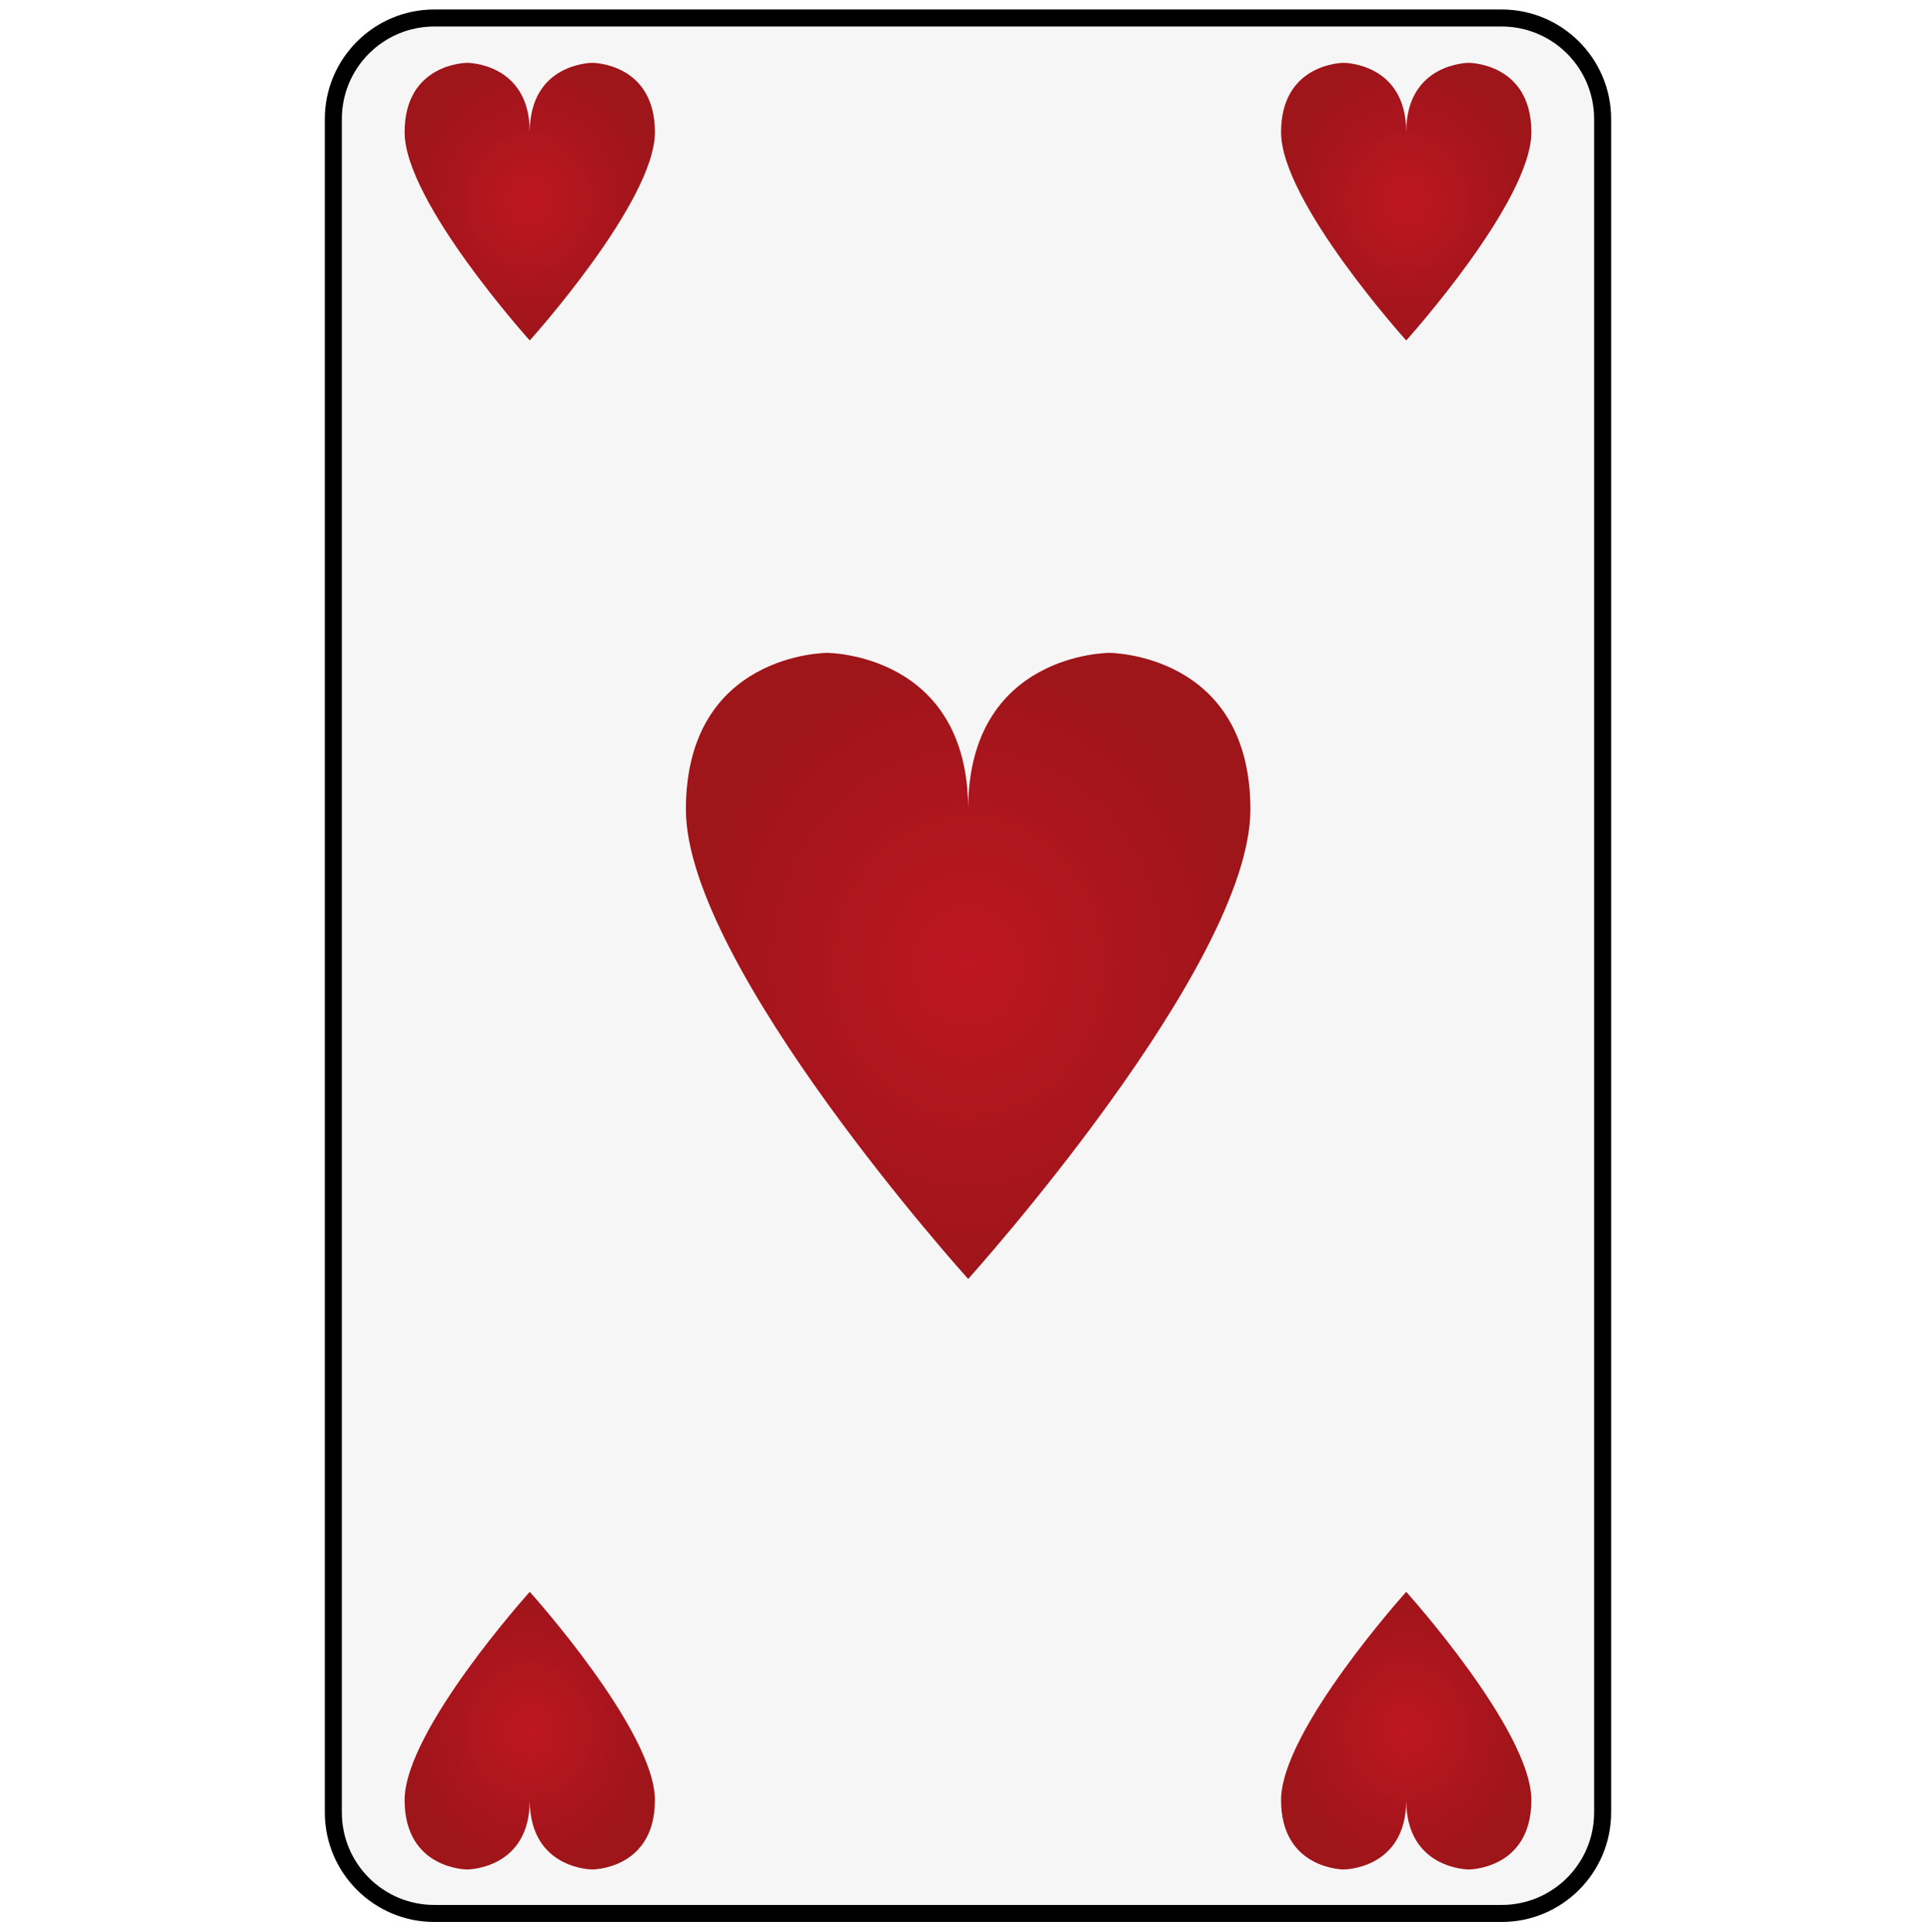
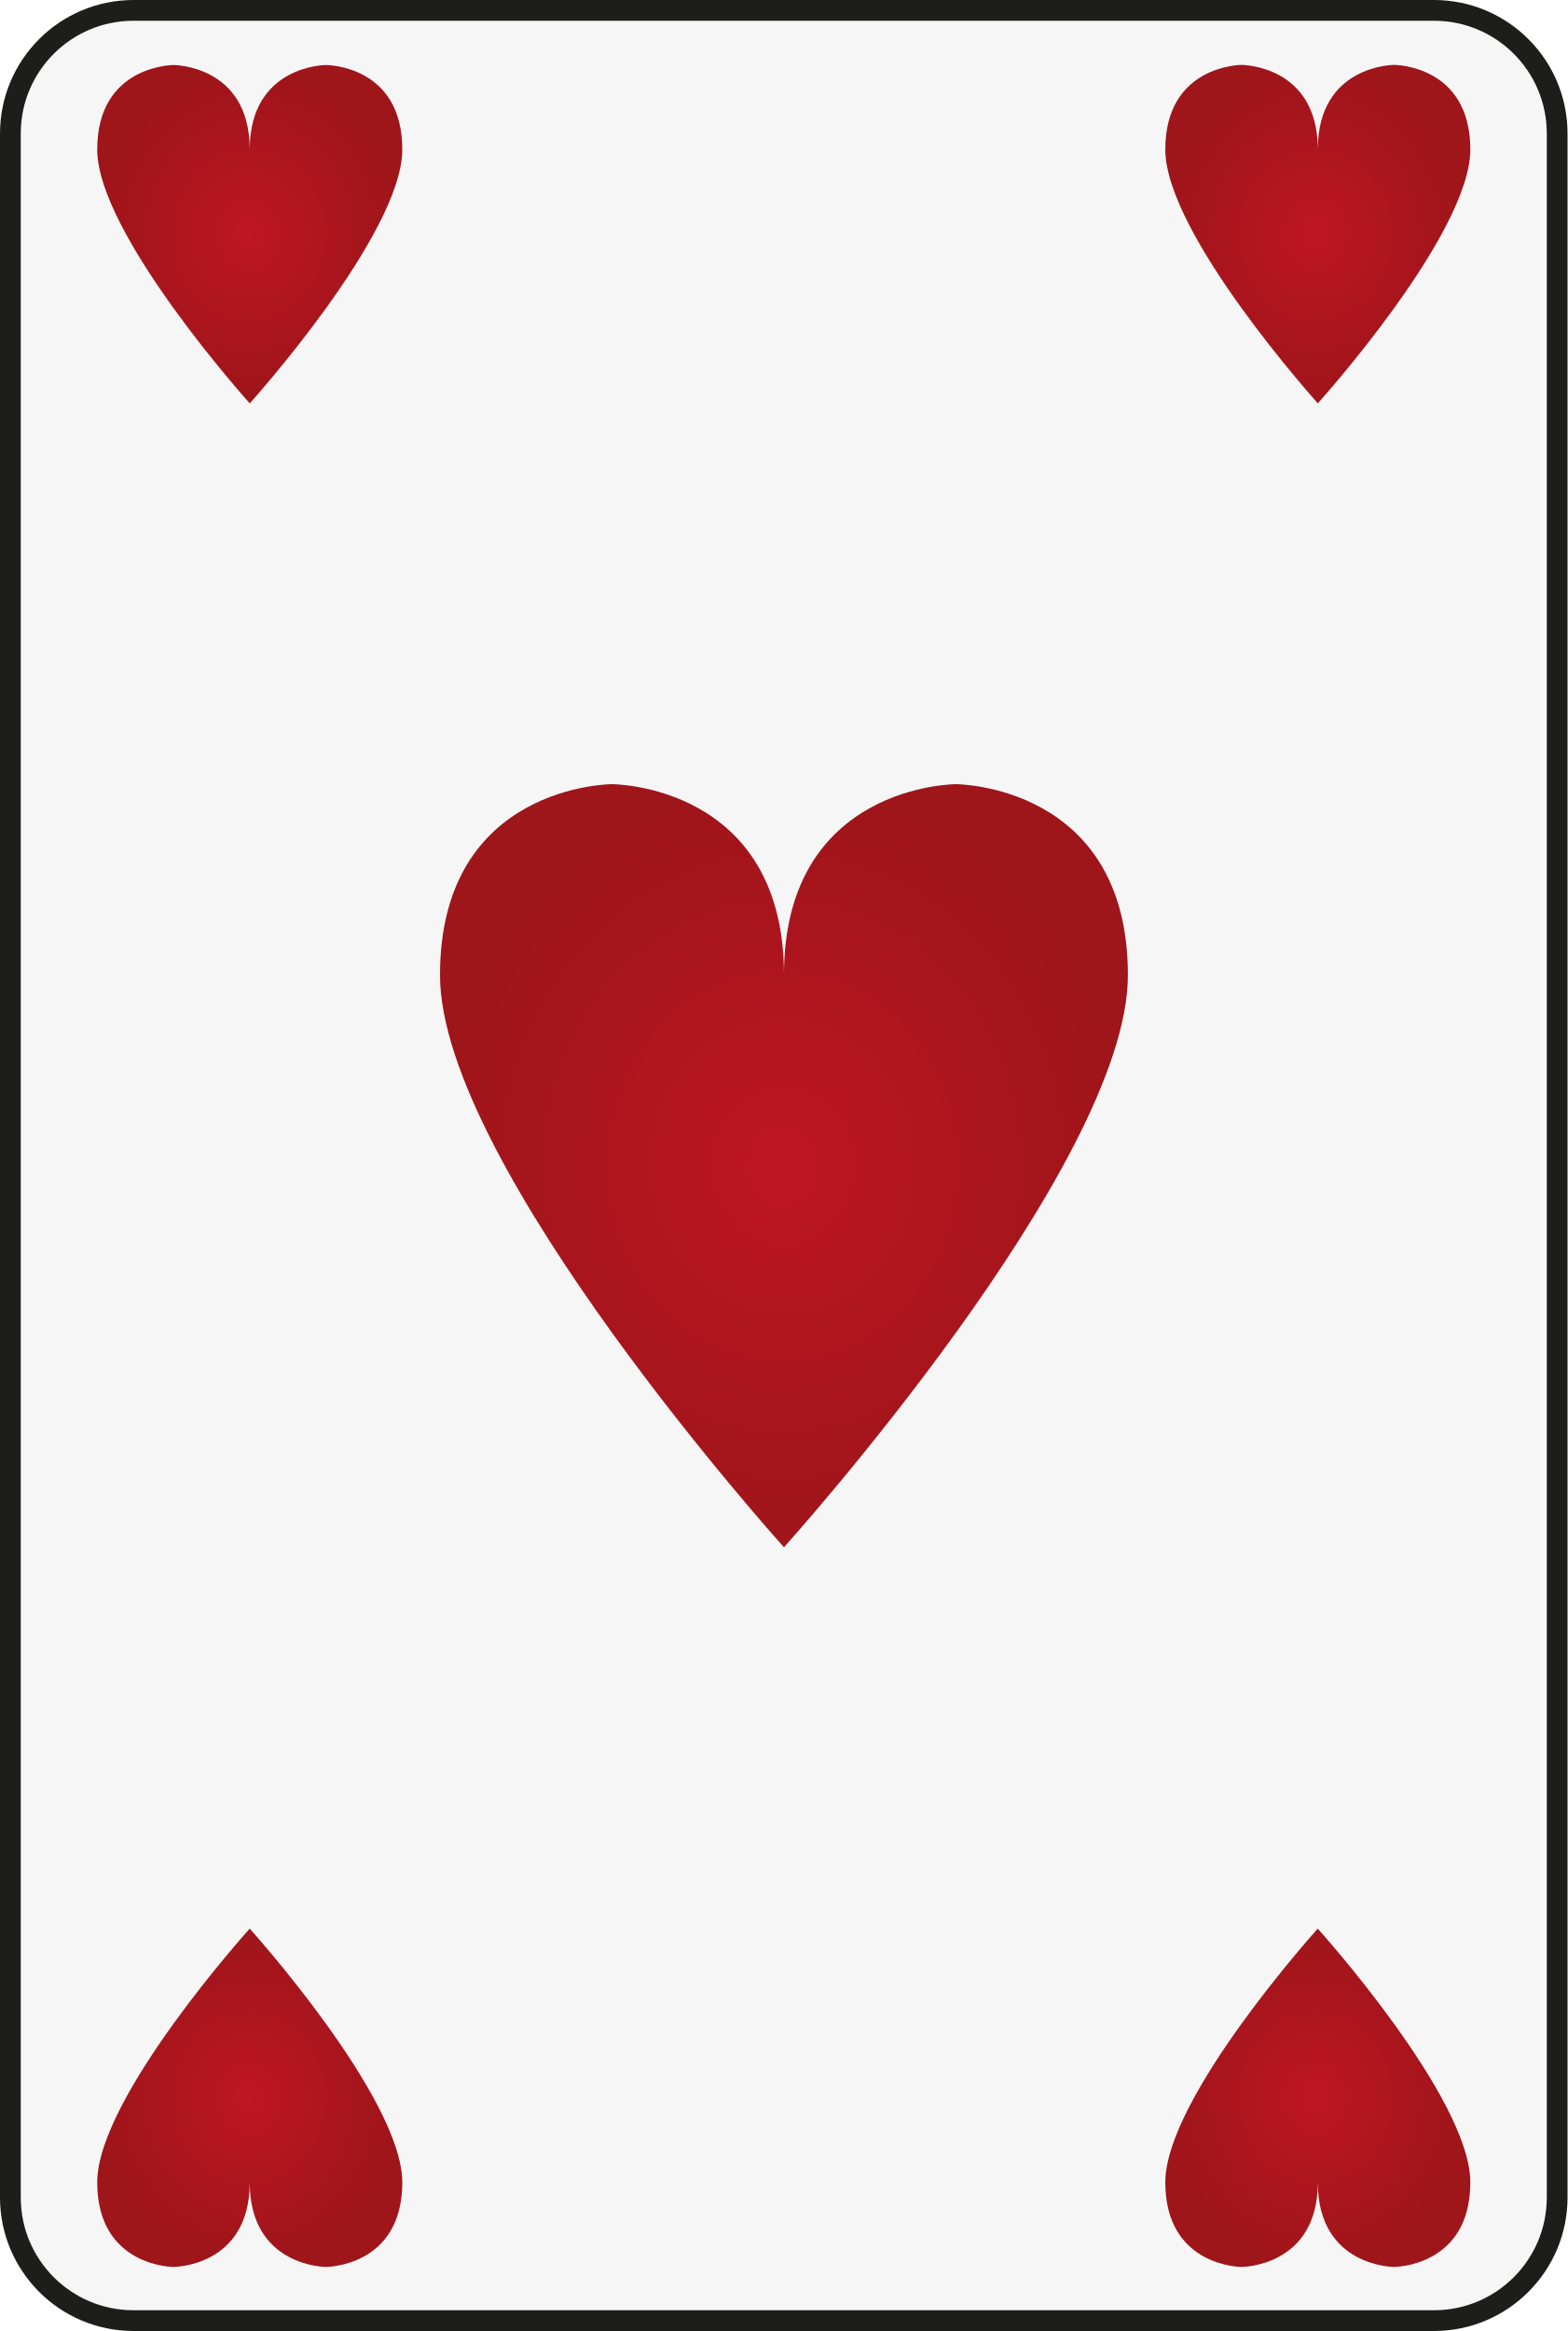
- <svg xmlns="http://www.w3.org/2000/svg" viewBox="0 0 566.93 566.93">
-   <path d="M127.507 561.716c-16.351 0-29.654-13.303-29.654-29.653V34.938c0-16.352 13.303-29.654 29.654-29.654H440.82c16.35 0 29.654 13.302 29.654 29.654v497.125c0 16.35-13.303 29.653-29.654 29.653H127.507z" fill="#f6f6f6" />
-   <path d="M440.821 7.784c14.997 0 27.154 12.157 27.154 27.153v497.126c0 14.996-12.157 27.153-27.154 27.153H127.507c-14.997 0-27.154-12.157-27.154-27.153V34.937c0-14.996 12.157-27.153 27.154-27.153H440.82m0-5H127.507c-17.73 0-32.154 14.424-32.154 32.153v497.126c0 17.73 14.424 32.153 32.154 32.153H440.82c17.73 0 32.154-14.424 32.154-32.153V34.937c0-17.73-14.424-32.153-32.154-32.153z" />
-   <radialGradient id="a" cx="-211.725" cy="365.262" r="141.732" gradientUnits="userSpaceOnUse">
-     <stop offset="0" stop-color="#be1622" />
-     <stop offset="1" stop-color="#9e151a" />
-   </radialGradient>
-   <path fill="url(#a)" d="M-211.725 506.994l141.732-141.732-141.732-141.732-141.732 141.732z" />
-   <radialGradient id="b" cx="31.939" cy="745.791" r="141.741" gradientUnits="userSpaceOnUse">
-     <stop offset="0" stop-color="#3c3c3b" />
-     <stop offset="1" />
-   </radialGradient>
-   <path d="M102.823 816.657c70.83 0 70.866-70.866 70.866-70.866s.036-42.816-70.866-70.866S31.92 604.06 31.92 604.06s.036 42.816-70.866 70.866-70.866 70.866-70.866 70.866.036 70.866 70.866 70.866c69.581 0 70.843-68.348 70.866-70.76-.024 141.696-70.866 141.627-70.866 141.627h141.77c-70.832 0-70.904-141.697-70.904-141.697s.072 70.83 70.903 70.83z" fill="url(#b)" />
-   <radialGradient id="c" cx="284.287" cy="283.546" r="91.897" gradientTransform="matrix(.90155 0 0 1 27.91 0)" gradientUnits="userSpaceOnUse">
-     <stop offset="0" stop-color="#be1622" />
-     <stop offset="1" stop-color="#9e151a" />
-   </radialGradient>
-   <path d="M284.226 375.434s82.862-91.888 82.841-137.832-41.441-45.944-41.441-45.944-41.207-.018-41.416 45.601c-.209-45.62-41.416-45.6-41.416-45.6s-41.42 0-41.441 45.943 82.841 137.832 82.841 137.832" fill="url(#c)" />
-   <radialGradient id="d" cx="-227.541" cy="70.866" r="141.742" gradientUnits="userSpaceOnUse">
-     <stop offset="0" stop-color="#3c3c3b" />
-     <stop offset="1" />
-   </radialGradient>
-   <path d="M-156.675 141.714c70.866 0 70.866-70.831 70.866-70.831s0-70.902-70.866-70.902c0 0 .036-70.866-70.866-70.866v.038c-70.9 0-70.865 70.866-70.865 70.866-70.867 0-70.867 70.901-70.867 70.901s0 70.831 70.867 70.831c69.216 0 70.827-67.557 70.865-70.703-.043 141.638-70.865 141.57-70.865 141.57h141.732c-70.423 0-70.864-139.907-70.866-141.657.023 2.508 1.3 70.753 70.865 70.753z" fill="url(#d)" />
-   <radialGradient id="e" cx="141.542" cy="59.189" r="40.749" gradientTransform="matrix(.90155 0 0 1 27.91 0)" gradientUnits="userSpaceOnUse">
-     <stop offset="0" stop-color="#be1622" />
-     <stop offset="1" stop-color="#9e151a" />
-   </radialGradient>
-   <path d="M155.525 99.934s36.743-40.745 36.734-61.117-18.376-20.373-18.376-20.373-18.272-.008-18.365 20.22c-.092-20.228-18.364-20.22-18.364-20.22s-18.367 0-18.376 20.373 36.733 61.117 36.733 61.117" fill="url(#e)" />
-   <radialGradient id="f" cx="426.93" cy="59.189" r="40.749" gradientTransform="matrix(.90155 0 0 1 27.91 0)" gradientUnits="userSpaceOnUse">
-     <stop offset="0" stop-color="#be1622" />
-     <stop offset="1" stop-color="#9e151a" />
-   </radialGradient>
-   <path d="M412.817 99.934s36.742-40.745 36.733-61.117-18.376-20.373-18.376-20.373-18.272-.008-18.364 20.22c-.093-20.228-18.365-20.22-18.365-20.22s-18.366 0-18.376 20.373c-.009 20.372 36.734 61.117 36.734 61.117" fill="url(#f)" />
-   <radialGradient id="g" cx="141.542" cy="-287.048" r="40.749" gradientTransform="matrix(.90155 0 0 -1 27.91 221.007)" gradientUnits="userSpaceOnUse">
-     <stop offset="0" stop-color="#be1622" />
-     <stop offset="1" stop-color="#9e151a" />
-   </radialGradient>
-   <path d="M155.525 467.31s36.743 40.745 36.734 61.118-18.376 20.372-18.376 20.372-18.272.008-18.365-20.22c-.092 20.228-18.364 20.22-18.364 20.22s-18.367 0-18.376-20.372 36.733-61.117 36.733-61.117" fill="url(#g)" />
-   <radialGradient id="h" cx="426.93" cy="-287.048" r="40.749" gradientTransform="matrix(.90155 0 0 -1 27.91 221.007)" gradientUnits="userSpaceOnUse">
-     <stop offset="0" stop-color="#be1622" />
-     <stop offset="1" stop-color="#9e151a" />
-   </radialGradient>
-   <path d="M412.817 467.31s36.742 40.745 36.733 61.118-18.376 20.372-18.376 20.372-18.272.008-18.364-20.22c-.093 20.228-18.365 20.22-18.365 20.22s-18.366 0-18.376-20.372c-.009-20.373 36.734-61.117 36.734-61.117" fill="url(#h)" />
+ <svg xmlns="http://www.w3.org/2000/svg" xmlns:xlink="http://www.w3.org/1999/xlink" viewBox="0 0 377.62 561.43">
+   <defs>
+     <radialGradient id="a" cx="188.93" cy="280.76" r="91.9" gradientTransform="matrix(.9 0 0 1 18.52 0)" gradientUnits="userSpaceOnUse">
+       <stop offset="0" stop-color="#be1622" />
+       <stop offset="1" stop-color="#9e151a" />
+     </radialGradient>
+     <radialGradient id="b" cx="46.19" cy="56.41" r="40.75" xlink:href="#a" />
+     <radialGradient id="c" cx="331.58" cy="56.41" r="40.75" xlink:href="#a" />
+     <radialGradient id="d" cx="46.19" cy="-289.83" r="40.75" gradientTransform="matrix(.9 0 0 -1 18.52 215.44)" xlink:href="#a" />
+     <radialGradient id="e" cx="331.58" cy="-289.83" r="40.75" gradientTransform="matrix(.9 0 0 -1 18.52 215.44)" xlink:href="#a" />
+   </defs>
+   <rect x="2.5" y="2.5" width="372.62" height="556.43" rx="29.65" ry="29.65" fill="#f6f6f6" />
+   <path d="M345.47 5a27.16 27.16 0 0 1 27.15 27.15v497.13a27.15 27.15 0 0 1-27.15 27.15H32.15A27.15 27.15 0 0 1 5 529.28V32.15A27.16 27.16 0 0 1 32.15 5h313.32m0-5H32.15A32.18 32.18 0 0 0 0 32.15v497.13a32.18 32.18 0 0 0 32.15 32.15h313.32a32.18 32.18 0 0 0 32.15-32.15V32.15A32.18 32.18 0 0 0 345.47 0z" fill="#1d1d1b" />
+   <path d="M188.87 372.65s82.86-91.89 82.84-137.83-41.44-45.95-41.44-45.95-41.2 0-41.41 45.61c-.21-45.62-41.42-45.61-41.42-45.61s-41.42 0-41.44 45.95 82.84 137.83 82.84 137.83" fill="url(#a)" />
+   <path d="M60.17 97.15S96.91 56.41 96.91 36 78.53 15.66 78.53 15.66s-18.27 0-18.37 20.22C60.07 15.65 41.8 15.66 41.8 15.66s-18.37 0-18.38 20.34 36.74 61.15 36.74 61.15" fill="url(#b)" />
+   <path d="M317.46 97.15S354.21 56.41 354.2 36s-18.38-20.37-18.38-20.37-18.27 0-18.36 20.22c-.1-20.23-18.37-20.22-18.37-20.22s-18.36 0-18.37 20.37 36.73 61.12 36.73 61.12" fill="url(#c)" />
+   <path d="M60.17 464.53s36.74 40.74 36.74 61.11S78.53 546 78.53 546s-18.27 0-18.37-20.22C60.07 546 41.8 546 41.8 546s-18.37 0-18.38-20.38 36.74-61.11 36.74-61.11" fill="url(#d)" />
+   <path d="M317.46 464.53s36.75 40.74 36.74 61.11S335.82 546 335.82 546s-18.27 0-18.36-20.22C317.36 546 299.09 546 299.09 546s-18.36 0-18.37-20.38 36.73-61.11 36.73-61.11" fill="url(#e)" />
</svg>
